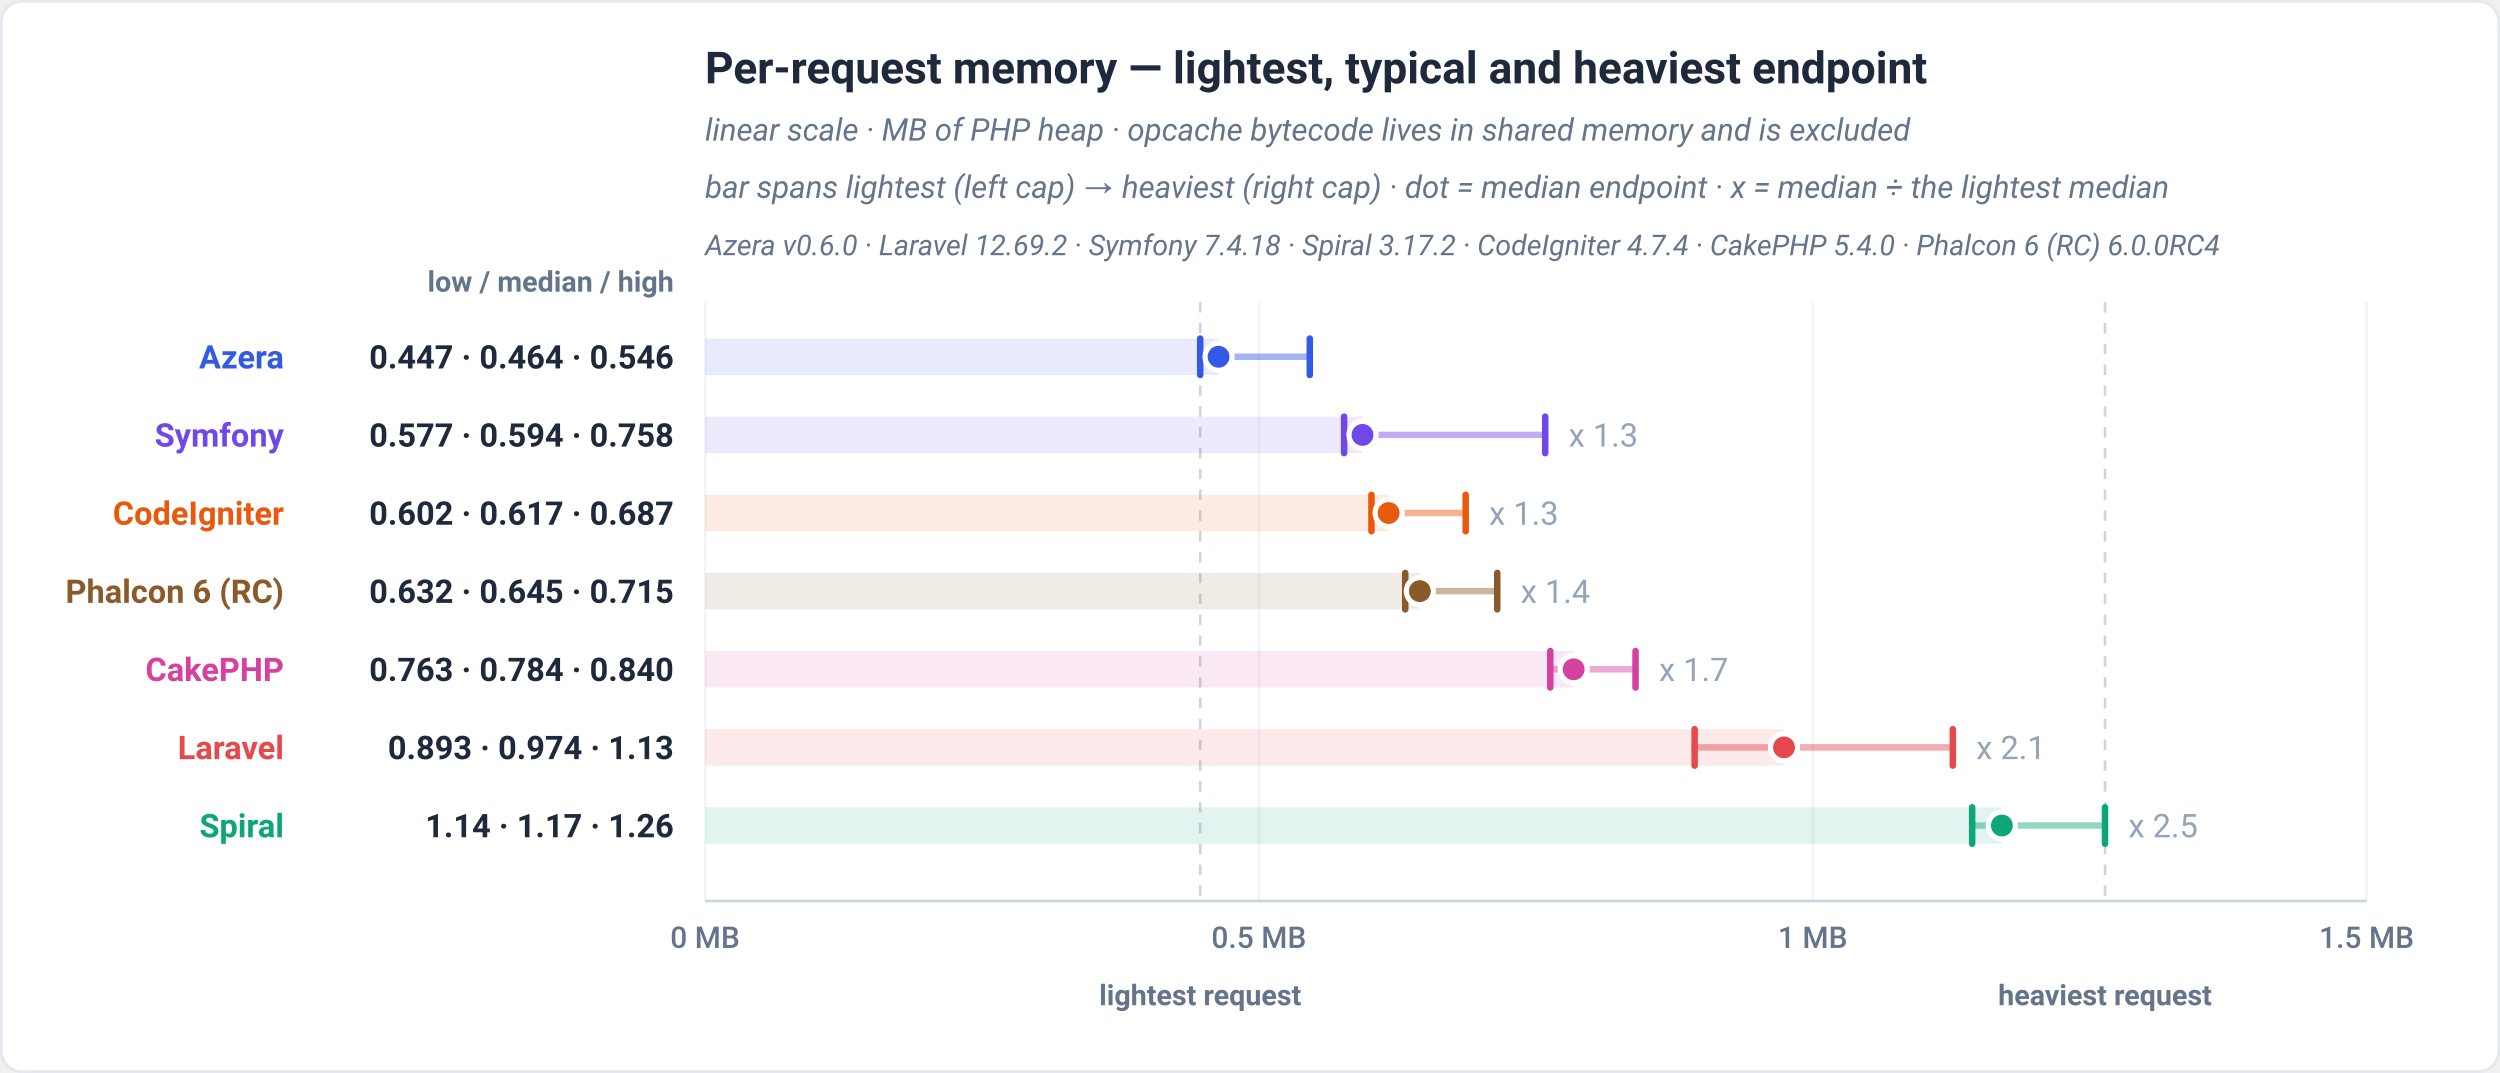
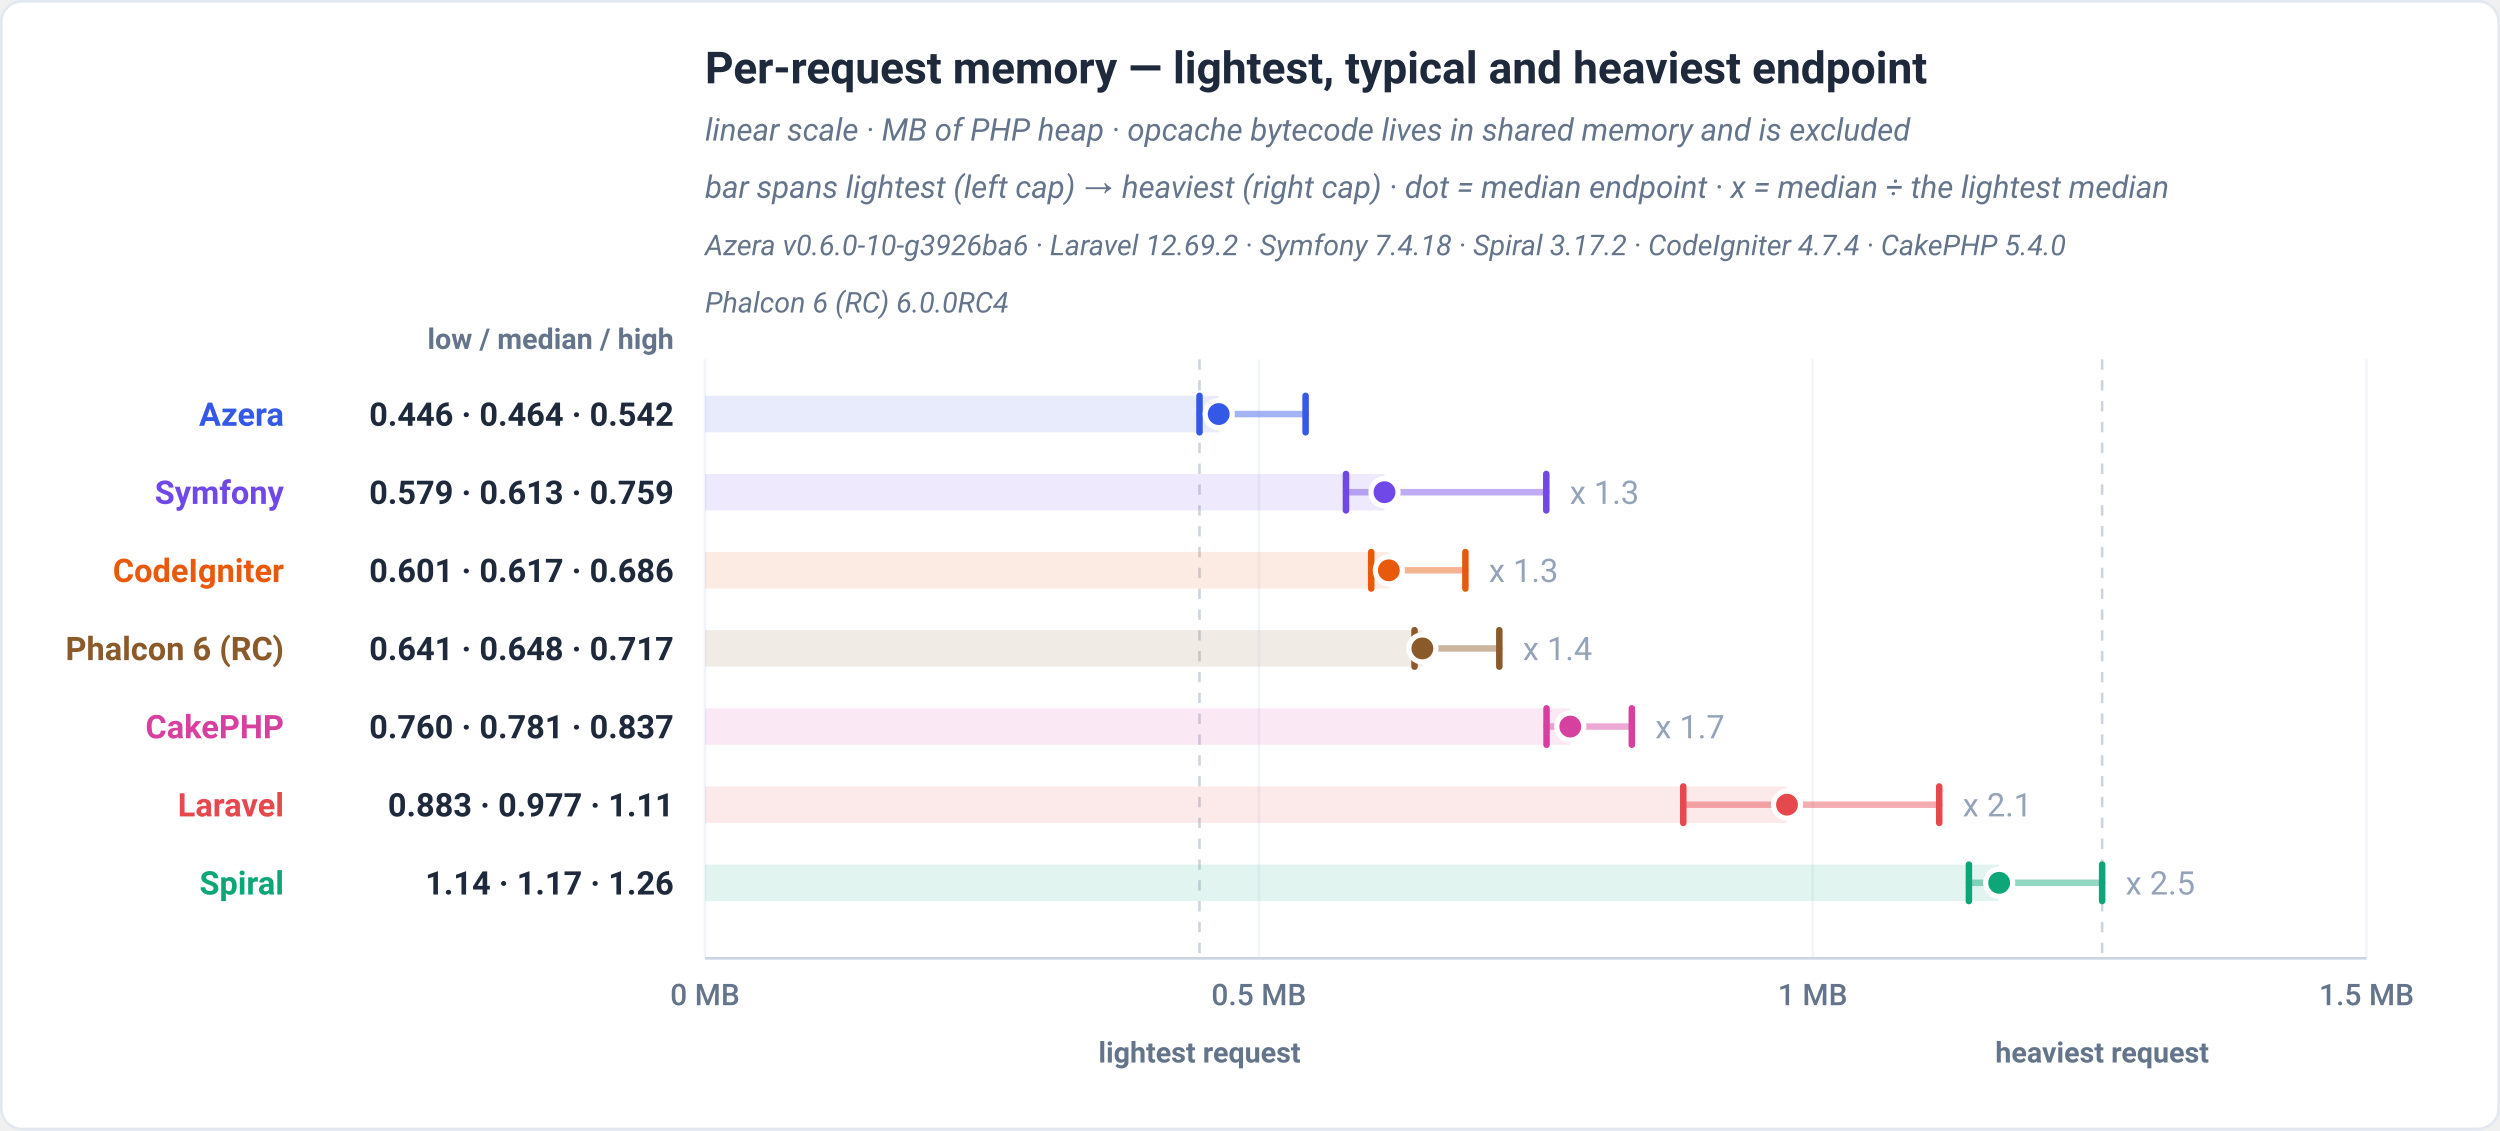
- <svg xmlns="http://www.w3.org/2000/svg" viewBox="0 0 960 412" width="960" height="412" role="img" font-family="-apple-system,BlinkMacSystemFont,'Segoe UI',Roboto,Helvetica,Arial,sans-serif">
-   <rect x="0.5" y="0.5" width="959" height="411" rx="8" fill="#ffffff" stroke="#e2e8f0" />
-   <text x="270.73" y="32" font-family="-apple-system,BlinkMacSystemFont,'Segoe UI',Roboto,Helvetica,Arial,sans-serif" font-size="17" font-weight="700" fill="#1e293b" text-anchor="start">Per-request memory — lightest, typical and heaviest endpoint</text>
-   <text x="270.73" y="54" font-family="-apple-system,BlinkMacSystemFont,'Segoe UI',Roboto,Helvetica,Arial,sans-serif" font-size="12" font-weight="400" fill="#64748b" text-anchor="start" font-style="italic">linear scale · MB of PHP heap · opcache bytecode lives in shared memory and is excluded</text>
-   <text x="270.73" y="76" font-family="-apple-system,BlinkMacSystemFont,'Segoe UI',Roboto,Helvetica,Arial,sans-serif" font-size="12" font-weight="400" fill="#64748b" text-anchor="start" font-style="italic">bar spans lightest (left cap) → heaviest (right cap) · dot = median endpoint · x = median ÷ the lightest median</text>
-   <text x="270.73" y="98" font-family="-apple-system,BlinkMacSystemFont,'Segoe UI',Roboto,Helvetica,Arial,sans-serif" font-size="11" font-weight="400" fill="#64748b" text-anchor="start" font-style="italic">Azera v0.6.0 · Laravel 12.69.2 · Symfony 7.4.18 · Spiral 3.17.2 · CodeIgniter 4.7.4 · CakePHP 5.4.0 · Phalcon 6 (RC) 6.0.0RC4</text>
-   <text x="258.73" y="112" font-family="-apple-system,BlinkMacSystemFont,'Segoe UI',Roboto,Helvetica,Arial,sans-serif" font-size="11" font-weight="600" fill="#64748b" text-anchor="end">low / median / high</text>
-   <line x1="270.73" y1="116" x2="270.73" y2="346" stroke="#f1f5f9" stroke-width="1" />
-   <text x="270.73" y="364" font-family="-apple-system,BlinkMacSystemFont,'Segoe UI',Roboto,Helvetica,Arial,sans-serif" font-size="11.5" font-weight="500" fill="#64748b" text-anchor="middle">0 MB</text>
-   <line x1="483.4" y1="116" x2="483.4" y2="346" stroke="#f1f5f9" stroke-width="1" />
-   <text x="483.4" y="364" font-family="-apple-system,BlinkMacSystemFont,'Segoe UI',Roboto,Helvetica,Arial,sans-serif" font-size="11.5" font-weight="500" fill="#64748b" text-anchor="middle">0.5 MB</text>
-   <line x1="696.08" y1="116" x2="696.08" y2="346" stroke="#f1f5f9" stroke-width="1" />
-   <text x="696.08" y="364" font-family="-apple-system,BlinkMacSystemFont,'Segoe UI',Roboto,Helvetica,Arial,sans-serif" font-size="11.5" font-weight="500" fill="#64748b" text-anchor="middle">1 MB</text>
-   <line x1="908.75" y1="116" x2="908.75" y2="346" stroke="#f1f5f9" stroke-width="1" />
-   <text x="908.75" y="364" font-family="-apple-system,BlinkMacSystemFont,'Segoe UI',Roboto,Helvetica,Arial,sans-serif" font-size="11.5" font-weight="500" fill="#64748b" text-anchor="middle">1.5 MB</text>
-   <line x1="460.88" y1="116" x2="460.88" y2="346" stroke="#cbd5e1" stroke-width="1" stroke-dasharray="4 4" />
-   <text x="460.88" y="386" font-family="-apple-system,BlinkMacSystemFont,'Segoe UI',Roboto,Helvetica,Arial,sans-serif" font-size="11" font-weight="600" fill="#64748b" text-anchor="middle">lightest request</text>
-   <line x1="808.32" y1="116" x2="808.32" y2="346" stroke="#cbd5e1" stroke-width="1" stroke-dasharray="4 4" />
-   <text x="808.32" y="386" font-family="-apple-system,BlinkMacSystemFont,'Segoe UI',Roboto,Helvetica,Arial,sans-serif" font-size="11" font-weight="600" fill="#64748b" text-anchor="middle">heaviest request</text>
-   <line x1="270.73" y1="346" x2="908.75" y2="346" stroke="#cbd5e1" stroke-width="1" />
-   <rect x="270.73" y="130" width="197.2" height="14" fill="#3459e6" fill-opacity="0.12" />
-   <line x1="460.88" y1="137" x2="502.96" y2="137" stroke="#3459e6" stroke-width="2.5" stroke-linecap="round" opacity="0.45" />
-   <line x1="460.88" y1="130" x2="460.88" y2="144" stroke="#3459e6" stroke-width="2.5" stroke-linecap="round" />
-   <line x1="502.96" y1="130" x2="502.96" y2="144" stroke="#3459e6" stroke-width="2.5" stroke-linecap="round" />
-   <circle cx="467.93" cy="137" r="5.2" fill="#3459e6" stroke="#ffffff" stroke-width="2" />
-   <text x="109.02" y="141.5" font-family="-apple-system,BlinkMacSystemFont,'Segoe UI',Roboto,Helvetica,Arial,sans-serif" font-size="12.5" font-weight="700" fill="#3459e6" text-anchor="end">Azera</text>
-   <text x="258.73" y="141.5" font-family="-apple-system,BlinkMacSystemFont,'Segoe UI',Roboto,Helvetica,Arial,sans-serif" font-size="12.5" font-weight="700" fill="#1e293b" text-anchor="end">0.447 · 0.464 · 0.546</text>
-   <rect x="270.73" y="160" width="252.47" height="14" fill="#7048e8" fill-opacity="0.12" />
-   <line x1="516.14" y1="167" x2="593.36" y2="167" stroke="#7048e8" stroke-width="2.5" stroke-linecap="round" opacity="0.45" />
-   <line x1="516.14" y1="160" x2="516.14" y2="174" stroke="#7048e8" stroke-width="2.5" stroke-linecap="round" />
-   <line x1="593.36" y1="160" x2="593.36" y2="174" stroke="#7048e8" stroke-width="2.5" stroke-linecap="round" />
-   <circle cx="523.2" cy="167" r="5.2" fill="#7048e8" stroke="#ffffff" stroke-width="2" />
-   <text x="109.02" y="171.5" font-family="-apple-system,BlinkMacSystemFont,'Segoe UI',Roboto,Helvetica,Arial,sans-serif" font-size="12.5" font-weight="700" fill="#7048e8" text-anchor="end">Symfony</text>
-   <text x="258.73" y="171.5" font-family="-apple-system,BlinkMacSystemFont,'Segoe UI',Roboto,Helvetica,Arial,sans-serif" font-size="12.5" font-weight="700" fill="#1e293b" text-anchor="end">0.577 · 0.594 · 0.758</text>
-   <text x="602.36" y="171.5" font-family="-apple-system,BlinkMacSystemFont,'Segoe UI',Roboto,Helvetica,Arial,sans-serif" font-size="12.5" font-weight="400" fill="#94a3b8" text-anchor="start" stroke="#ffffff" stroke-width="3" paint-order="stroke" stroke-linejoin="round">x 1.3</text>
-   <rect x="270.73" y="190" width="262.5" height="14" fill="#e8590c" fill-opacity="0.12" />
-   <line x1="526.64" y1="197" x2="562.82" y2="197" stroke="#e8590c" stroke-width="2.5" stroke-linecap="round" opacity="0.45" />
-   <line x1="526.64" y1="190" x2="526.64" y2="204" stroke="#e8590c" stroke-width="2.5" stroke-linecap="round" />
-   <line x1="562.82" y1="190" x2="562.82" y2="204" stroke="#e8590c" stroke-width="2.5" stroke-linecap="round" />
-   <circle cx="533.23" cy="197" r="5.2" fill="#e8590c" stroke="#ffffff" stroke-width="2" />
-   <text x="109.02" y="201.5" font-family="-apple-system,BlinkMacSystemFont,'Segoe UI',Roboto,Helvetica,Arial,sans-serif" font-size="12.5" font-weight="700" fill="#e8590c" text-anchor="end">CodeIgniter</text>
-   <text x="258.73" y="201.5" font-family="-apple-system,BlinkMacSystemFont,'Segoe UI',Roboto,Helvetica,Arial,sans-serif" font-size="12.5" font-weight="700" fill="#1e293b" text-anchor="end">0.602 · 0.617 · 0.687</text>
-   <text x="571.82" y="201.5" font-family="-apple-system,BlinkMacSystemFont,'Segoe UI',Roboto,Helvetica,Arial,sans-serif" font-size="12.5" font-weight="400" fill="#94a3b8" text-anchor="start" stroke="#ffffff" stroke-width="3" paint-order="stroke" stroke-linejoin="round">x 1.3</text>
-   <rect x="270.73" y="220" width="274.49" height="14" fill="#8b5a2b" fill-opacity="0.12" />
-   <line x1="539.61" y1="227" x2="574.94" y2="227" stroke="#8b5a2b" stroke-width="2.5" stroke-linecap="round" opacity="0.45" />
-   <line x1="539.61" y1="220" x2="539.61" y2="234" stroke="#8b5a2b" stroke-width="2.5" stroke-linecap="round" />
-   <line x1="574.94" y1="220" x2="574.94" y2="234" stroke="#8b5a2b" stroke-width="2.5" stroke-linecap="round" />
-   <circle cx="545.22" cy="227" r="5.2" fill="#8b5a2b" stroke="#ffffff" stroke-width="2" />
-   <text x="109.02" y="231.5" font-family="-apple-system,BlinkMacSystemFont,'Segoe UI',Roboto,Helvetica,Arial,sans-serif" font-size="12.5" font-weight="700" fill="#8b5a2b" text-anchor="end">Phalcon 6 (RC)</text>
-   <text x="258.73" y="231.5" font-family="-apple-system,BlinkMacSystemFont,'Segoe UI',Roboto,Helvetica,Arial,sans-serif" font-size="12.5" font-weight="700" fill="#1e293b" text-anchor="end">0.632 · 0.645 · 0.715</text>
-   <text x="583.94" y="231.5" font-family="-apple-system,BlinkMacSystemFont,'Segoe UI',Roboto,Helvetica,Arial,sans-serif" font-size="12.5" font-weight="400" fill="#94a3b8" text-anchor="start" stroke="#ffffff" stroke-width="3" paint-order="stroke" stroke-linejoin="round">x 1.4</text>
-   <rect x="270.73" y="250" width="333.56" height="14" fill="#d6409f" fill-opacity="0.12" />
-   <line x1="595.31" y1="257" x2="628.05" y2="257" stroke="#d6409f" stroke-width="2.5" stroke-linecap="round" opacity="0.45" />
-   <line x1="595.31" y1="250" x2="595.31" y2="264" stroke="#d6409f" stroke-width="2.5" stroke-linecap="round" />
-   <line x1="628.05" y1="250" x2="628.05" y2="264" stroke="#d6409f" stroke-width="2.5" stroke-linecap="round" />
-   <circle cx="604.29" cy="257" r="5.2" fill="#d6409f" stroke="#ffffff" stroke-width="2" />
-   <text x="109.02" y="261.5" font-family="-apple-system,BlinkMacSystemFont,'Segoe UI',Roboto,Helvetica,Arial,sans-serif" font-size="12.5" font-weight="700" fill="#d6409f" text-anchor="end">CakePHP</text>
-   <text x="258.73" y="261.5" font-family="-apple-system,BlinkMacSystemFont,'Segoe UI',Roboto,Helvetica,Arial,sans-serif" font-size="12.5" font-weight="700" fill="#1e293b" text-anchor="end">0.763 · 0.784 · 0.840</text>
-   <text x="637.05" y="261.5" font-family="-apple-system,BlinkMacSystemFont,'Segoe UI',Roboto,Helvetica,Arial,sans-serif" font-size="12.5" font-weight="400" fill="#94a3b8" text-anchor="start" stroke="#ffffff" stroke-width="3" paint-order="stroke" stroke-linejoin="round">x 1.7</text>
-   <rect x="270.73" y="280" width="414.33" height="14" fill="#e5484d" fill-opacity="0.12" />
-   <line x1="650.74" y1="287" x2="749.88" y2="287" stroke="#e5484d" stroke-width="2.5" stroke-linecap="round" opacity="0.45" />
-   <line x1="650.74" y1="280" x2="650.74" y2="294" stroke="#e5484d" stroke-width="2.5" stroke-linecap="round" />
-   <line x1="749.88" y1="280" x2="749.88" y2="294" stroke="#e5484d" stroke-width="2.5" stroke-linecap="round" />
-   <circle cx="685.06" cy="287" r="5.2" fill="#e5484d" stroke="#ffffff" stroke-width="2" />
-   <text x="109.02" y="291.5" font-family="-apple-system,BlinkMacSystemFont,'Segoe UI',Roboto,Helvetica,Arial,sans-serif" font-size="12.5" font-weight="700" fill="#e5484d" text-anchor="end">Laravel</text>
-   <text x="258.73" y="291.5" font-family="-apple-system,BlinkMacSystemFont,'Segoe UI',Roboto,Helvetica,Arial,sans-serif" font-size="12.5" font-weight="700" fill="#1e293b" text-anchor="end">0.893 · 0.974 · 1.13</text>
-   <text x="758.88" y="291.5" font-family="-apple-system,BlinkMacSystemFont,'Segoe UI',Roboto,Helvetica,Arial,sans-serif" font-size="12.5" font-weight="400" fill="#94a3b8" text-anchor="start" stroke="#ffffff" stroke-width="3" paint-order="stroke" stroke-linejoin="round">x 2.1</text>
-   <rect x="270.73" y="310" width="498" height="14" fill="#0ca678" fill-opacity="0.12" />
-   <line x1="757.31" y1="317" x2="808.32" y2="317" stroke="#0ca678" stroke-width="2.5" stroke-linecap="round" opacity="0.45" />
-   <line x1="757.31" y1="310" x2="757.31" y2="324" stroke="#0ca678" stroke-width="2.5" stroke-linecap="round" />
-   <line x1="808.32" y1="310" x2="808.32" y2="324" stroke="#0ca678" stroke-width="2.5" stroke-linecap="round" />
-   <circle cx="768.73" cy="317" r="5.2" fill="#0ca678" stroke="#ffffff" stroke-width="2" />
-   <text x="109.02" y="321.5" font-family="-apple-system,BlinkMacSystemFont,'Segoe UI',Roboto,Helvetica,Arial,sans-serif" font-size="12.5" font-weight="700" fill="#0ca678" text-anchor="end">Spiral</text>
-   <text x="258.73" y="321.5" font-family="-apple-system,BlinkMacSystemFont,'Segoe UI',Roboto,Helvetica,Arial,sans-serif" font-size="12.5" font-weight="700" fill="#1e293b" text-anchor="end">1.14 · 1.17 · 1.26</text>
-   <text x="817.32" y="321.5" font-family="-apple-system,BlinkMacSystemFont,'Segoe UI',Roboto,Helvetica,Arial,sans-serif" font-size="12.5" font-weight="400" fill="#94a3b8" text-anchor="start" stroke="#ffffff" stroke-width="3" paint-order="stroke" stroke-linejoin="round">x 2.5</text>
+ <svg xmlns="http://www.w3.org/2000/svg" viewBox="0 0 960 434" width="960" height="434" role="img" font-family="-apple-system,BlinkMacSystemFont,'Segoe UI',Roboto,Helvetica,Arial,sans-serif">
+   <rect x="0.5" y="0.5" width="959" height="433" rx="8" fill="#ffffff" stroke="#e2e8f0" />
+   <text x="270.72" y="32" font-family="-apple-system,BlinkMacSystemFont,'Segoe UI',Roboto,Helvetica,Arial,sans-serif" font-size="17" font-weight="700" fill="#1e293b" text-anchor="start">Per-request memory — lightest, typical and heaviest endpoint</text>
+   <text x="270.72" y="54" font-family="-apple-system,BlinkMacSystemFont,'Segoe UI',Roboto,Helvetica,Arial,sans-serif" font-size="12" font-weight="400" fill="#64748b" text-anchor="start" font-style="italic">linear scale · MB of PHP heap · opcache bytecode lives in shared memory and is excluded</text>
+   <text x="270.72" y="76" font-family="-apple-system,BlinkMacSystemFont,'Segoe UI',Roboto,Helvetica,Arial,sans-serif" font-size="12" font-weight="400" fill="#64748b" text-anchor="start" font-style="italic">bar spans lightest (left cap) → heaviest (right cap) · dot = median endpoint · x = median ÷ the lightest median</text>
+   <text x="270.72" y="98" font-family="-apple-system,BlinkMacSystemFont,'Segoe UI',Roboto,Helvetica,Arial,sans-serif" font-size="11" font-weight="400" fill="#64748b" text-anchor="start" font-style="italic">Azera v0.6.0-10-g3926ba6 · Laravel 12.69.2 · Symfony 7.4.18 · Spiral 3.17.2 · CodeIgniter 4.7.4 · CakePHP 5.4.0</text>
+   <text x="270.72" y="120" font-family="-apple-system,BlinkMacSystemFont,'Segoe UI',Roboto,Helvetica,Arial,sans-serif" font-size="11" font-weight="400" fill="#64748b" text-anchor="start" font-style="italic">Phalcon 6 (RC) 6.0.0RC4</text>
+   <text x="258.72" y="134" font-family="-apple-system,BlinkMacSystemFont,'Segoe UI',Roboto,Helvetica,Arial,sans-serif" font-size="11" font-weight="600" fill="#64748b" text-anchor="end">low / median / high</text>
+   <line x1="270.72" y1="138" x2="270.72" y2="368" stroke="#f1f5f9" stroke-width="1" />
+   <text x="270.72" y="386" font-family="-apple-system,BlinkMacSystemFont,'Segoe UI',Roboto,Helvetica,Arial,sans-serif" font-size="11.5" font-weight="500" fill="#64748b" text-anchor="middle">0 MB</text>
+   <line x1="483.4" y1="138" x2="483.4" y2="368" stroke="#f1f5f9" stroke-width="1" />
+   <text x="483.4" y="386" font-family="-apple-system,BlinkMacSystemFont,'Segoe UI',Roboto,Helvetica,Arial,sans-serif" font-size="11.5" font-weight="500" fill="#64748b" text-anchor="middle">0.5 MB</text>
+   <line x1="696.07" y1="138" x2="696.07" y2="368" stroke="#f1f5f9" stroke-width="1" />
+   <text x="696.07" y="386" font-family="-apple-system,BlinkMacSystemFont,'Segoe UI',Roboto,Helvetica,Arial,sans-serif" font-size="11.5" font-weight="500" fill="#64748b" text-anchor="middle">1 MB</text>
+   <line x1="908.75" y1="138" x2="908.75" y2="368" stroke="#f1f5f9" stroke-width="1" />
+   <text x="908.75" y="386" font-family="-apple-system,BlinkMacSystemFont,'Segoe UI',Roboto,Helvetica,Arial,sans-serif" font-size="11.5" font-weight="500" fill="#64748b" text-anchor="middle">1.5 MB</text>
+   <line x1="460.61" y1="138" x2="460.61" y2="368" stroke="#cbd5e1" stroke-width="1" stroke-dasharray="4 4" />
+   <text x="460.61" y="408" font-family="-apple-system,BlinkMacSystemFont,'Segoe UI',Roboto,Helvetica,Arial,sans-serif" font-size="11" font-weight="600" fill="#64748b" text-anchor="middle">lightest request</text>
+   <line x1="807.22" y1="138" x2="807.22" y2="368" stroke="#cbd5e1" stroke-width="1" stroke-dasharray="4 4" />
+   <text x="807.22" y="408" font-family="-apple-system,BlinkMacSystemFont,'Segoe UI',Roboto,Helvetica,Arial,sans-serif" font-size="11" font-weight="600" fill="#64748b" text-anchor="middle">heaviest request</text>
+   <line x1="270.72" y1="368" x2="908.75" y2="368" stroke="#cbd5e1" stroke-width="1" />
+   <rect x="270.72" y="152" width="197.26" height="14" fill="#3459e6" fill-opacity="0.12" />
+   <line x1="460.61" y1="159" x2="501.35" y2="159" stroke="#3459e6" stroke-width="2.5" stroke-linecap="round" opacity="0.45" />
+   <line x1="460.61" y1="152" x2="460.61" y2="166" stroke="#3459e6" stroke-width="2.5" stroke-linecap="round" />
+   <line x1="501.35" y1="152" x2="501.35" y2="166" stroke="#3459e6" stroke-width="2.5" stroke-linecap="round" />
+   <circle cx="467.98" cy="159" r="5.2" fill="#3459e6" stroke="#ffffff" stroke-width="2" />
+   <text x="109.02" y="163.5" font-family="-apple-system,BlinkMacSystemFont,'Segoe UI',Roboto,Helvetica,Arial,sans-serif" font-size="12.5" font-weight="700" fill="#3459e6" text-anchor="end">Azera</text>
+   <text x="258.72" y="163.5" font-family="-apple-system,BlinkMacSystemFont,'Segoe UI',Roboto,Helvetica,Arial,sans-serif" font-size="12.5" font-weight="700" fill="#1e293b" text-anchor="end">0.446 · 0.464 · 0.542</text>
+   <rect x="270.72" y="182" width="260.93" height="14" fill="#7048e8" fill-opacity="0.12" />
+   <line x1="516.85" y1="189" x2="593.77" y2="189" stroke="#7048e8" stroke-width="2.5" stroke-linecap="round" opacity="0.45" />
+   <line x1="516.85" y1="182" x2="516.85" y2="196" stroke="#7048e8" stroke-width="2.5" stroke-linecap="round" />
+   <line x1="593.77" y1="182" x2="593.77" y2="196" stroke="#7048e8" stroke-width="2.5" stroke-linecap="round" />
+   <circle cx="531.65" cy="189" r="5.2" fill="#7048e8" stroke="#ffffff" stroke-width="2" />
+   <text x="109.02" y="193.5" font-family="-apple-system,BlinkMacSystemFont,'Segoe UI',Roboto,Helvetica,Arial,sans-serif" font-size="12.5" font-weight="700" fill="#7048e8" text-anchor="end">Symfony</text>
+   <text x="258.72" y="193.5" font-family="-apple-system,BlinkMacSystemFont,'Segoe UI',Roboto,Helvetica,Arial,sans-serif" font-size="12.5" font-weight="700" fill="#1e293b" text-anchor="end">0.579 · 0.613 · 0.759</text>
+   <text x="602.77" y="193.5" font-family="-apple-system,BlinkMacSystemFont,'Segoe UI',Roboto,Helvetica,Arial,sans-serif" font-size="12.5" font-weight="400" fill="#94a3b8" text-anchor="start" stroke="#ffffff" stroke-width="3" paint-order="stroke" stroke-linejoin="round">x 1.3</text>
+   <rect x="270.72" y="212" width="262.6" height="14" fill="#e8590c" fill-opacity="0.12" />
+   <line x1="526.54" y1="219" x2="562.71" y2="219" stroke="#e8590c" stroke-width="2.5" stroke-linecap="round" opacity="0.45" />
+   <line x1="526.54" y1="212" x2="526.54" y2="226" stroke="#e8590c" stroke-width="2.5" stroke-linecap="round" />
+   <line x1="562.71" y1="212" x2="562.71" y2="226" stroke="#e8590c" stroke-width="2.5" stroke-linecap="round" />
+   <circle cx="533.32" cy="219" r="5.2" fill="#e8590c" stroke="#ffffff" stroke-width="2" />
+   <text x="109.02" y="223.5" font-family="-apple-system,BlinkMacSystemFont,'Segoe UI',Roboto,Helvetica,Arial,sans-serif" font-size="12.5" font-weight="700" fill="#e8590c" text-anchor="end">CodeIgniter</text>
+   <text x="258.72" y="223.5" font-family="-apple-system,BlinkMacSystemFont,'Segoe UI',Roboto,Helvetica,Arial,sans-serif" font-size="12.5" font-weight="700" fill="#1e293b" text-anchor="end">0.601 · 0.617 · 0.686</text>
+   <text x="571.71" y="223.5" font-family="-apple-system,BlinkMacSystemFont,'Segoe UI',Roboto,Helvetica,Arial,sans-serif" font-size="12.5" font-weight="400" fill="#94a3b8" text-anchor="start" stroke="#ffffff" stroke-width="3" paint-order="stroke" stroke-linejoin="round">x 1.3</text>
+   <rect x="270.72" y="242" width="275.47" height="14" fill="#8b5a2b" fill-opacity="0.12" />
+   <line x1="543.18" y1="249" x2="575.74" y2="249" stroke="#8b5a2b" stroke-width="2.5" stroke-linecap="round" opacity="0.45" />
+   <line x1="543.18" y1="242" x2="543.18" y2="256" stroke="#8b5a2b" stroke-width="2.5" stroke-linecap="round" />
+   <line x1="575.74" y1="242" x2="575.74" y2="256" stroke="#8b5a2b" stroke-width="2.5" stroke-linecap="round" />
+   <circle cx="546.19" cy="249" r="5.2" fill="#8b5a2b" stroke="#ffffff" stroke-width="2" />
+   <text x="109.02" y="253.5" font-family="-apple-system,BlinkMacSystemFont,'Segoe UI',Roboto,Helvetica,Arial,sans-serif" font-size="12.5" font-weight="700" fill="#8b5a2b" text-anchor="end">Phalcon 6 (RC)</text>
+   <text x="258.72" y="253.5" font-family="-apple-system,BlinkMacSystemFont,'Segoe UI',Roboto,Helvetica,Arial,sans-serif" font-size="12.5" font-weight="700" fill="#1e293b" text-anchor="end">0.641 · 0.648 · 0.717</text>
+   <text x="584.74" y="253.5" font-family="-apple-system,BlinkMacSystemFont,'Segoe UI',Roboto,Helvetica,Arial,sans-serif" font-size="12.5" font-weight="400" fill="#94a3b8" text-anchor="start" stroke="#ffffff" stroke-width="3" paint-order="stroke" stroke-linejoin="round">x 1.4</text>
+   <rect x="270.72" y="272" width="332.26" height="14" fill="#d6409f" fill-opacity="0.12" />
+   <line x1="593.87" y1="279" x2="626.62" y2="279" stroke="#d6409f" stroke-width="2.5" stroke-linecap="round" opacity="0.45" />
+   <line x1="593.87" y1="272" x2="593.87" y2="286" stroke="#d6409f" stroke-width="2.5" stroke-linecap="round" />
+   <line x1="626.62" y1="272" x2="626.62" y2="286" stroke="#d6409f" stroke-width="2.5" stroke-linecap="round" />
+   <circle cx="602.98" cy="279" r="5.2" fill="#d6409f" stroke="#ffffff" stroke-width="2" />
+   <text x="109.02" y="283.5" font-family="-apple-system,BlinkMacSystemFont,'Segoe UI',Roboto,Helvetica,Arial,sans-serif" font-size="12.5" font-weight="700" fill="#d6409f" text-anchor="end">CakePHP</text>
+   <text x="258.72" y="283.5" font-family="-apple-system,BlinkMacSystemFont,'Segoe UI',Roboto,Helvetica,Arial,sans-serif" font-size="12.5" font-weight="700" fill="#1e293b" text-anchor="end">0.760 · 0.781 · 0.837</text>
+   <text x="635.62" y="283.5" font-family="-apple-system,BlinkMacSystemFont,'Segoe UI',Roboto,Helvetica,Arial,sans-serif" font-size="12.5" font-weight="400" fill="#94a3b8" text-anchor="start" stroke="#ffffff" stroke-width="3" paint-order="stroke" stroke-linejoin="round">x 1.7</text>
+   <rect x="270.72" y="302" width="415.49" height="14" fill="#e5484d" fill-opacity="0.12" />
+   <line x1="646.37" y1="309" x2="744.66" y2="309" stroke="#e5484d" stroke-width="2.5" stroke-linecap="round" opacity="0.45" />
+   <line x1="646.37" y1="302" x2="646.37" y2="316" stroke="#e5484d" stroke-width="2.5" stroke-linecap="round" />
+   <line x1="744.66" y1="302" x2="744.66" y2="316" stroke="#e5484d" stroke-width="2.5" stroke-linecap="round" />
+   <circle cx="686.21" cy="309" r="5.2" fill="#e5484d" stroke="#ffffff" stroke-width="2" />
+   <text x="109.02" y="313.5" font-family="-apple-system,BlinkMacSystemFont,'Segoe UI',Roboto,Helvetica,Arial,sans-serif" font-size="12.5" font-weight="700" fill="#e5484d" text-anchor="end">Laravel</text>
+   <text x="258.72" y="313.5" font-family="-apple-system,BlinkMacSystemFont,'Segoe UI',Roboto,Helvetica,Arial,sans-serif" font-size="12.5" font-weight="700" fill="#1e293b" text-anchor="end">0.883 · 0.977 · 1.11</text>
+   <text x="753.66" y="313.5" font-family="-apple-system,BlinkMacSystemFont,'Segoe UI',Roboto,Helvetica,Arial,sans-serif" font-size="12.5" font-weight="400" fill="#94a3b8" text-anchor="start" stroke="#ffffff" stroke-width="3" paint-order="stroke" stroke-linejoin="round">x 2.1</text>
+   <rect x="270.72" y="332" width="496.96" height="14" fill="#0ca678" fill-opacity="0.12" />
+   <line x1="756.06" y1="339" x2="807.22" y2="339" stroke="#0ca678" stroke-width="2.5" stroke-linecap="round" opacity="0.45" />
+   <line x1="756.06" y1="332" x2="756.06" y2="346" stroke="#0ca678" stroke-width="2.5" stroke-linecap="round" />
+   <line x1="807.22" y1="332" x2="807.22" y2="346" stroke="#0ca678" stroke-width="2.5" stroke-linecap="round" />
+   <circle cx="767.68" cy="339" r="5.2" fill="#0ca678" stroke="#ffffff" stroke-width="2" />
+   <text x="109.02" y="343.5" font-family="-apple-system,BlinkMacSystemFont,'Segoe UI',Roboto,Helvetica,Arial,sans-serif" font-size="12.5" font-weight="700" fill="#0ca678" text-anchor="end">Spiral</text>
+   <text x="258.72" y="343.5" font-family="-apple-system,BlinkMacSystemFont,'Segoe UI',Roboto,Helvetica,Arial,sans-serif" font-size="12.5" font-weight="700" fill="#1e293b" text-anchor="end">1.14 · 1.17 · 1.26</text>
+   <text x="816.22" y="343.5" font-family="-apple-system,BlinkMacSystemFont,'Segoe UI',Roboto,Helvetica,Arial,sans-serif" font-size="12.5" font-weight="400" fill="#94a3b8" text-anchor="start" stroke="#ffffff" stroke-width="3" paint-order="stroke" stroke-linejoin="round">x 2.5</text>
</svg>
